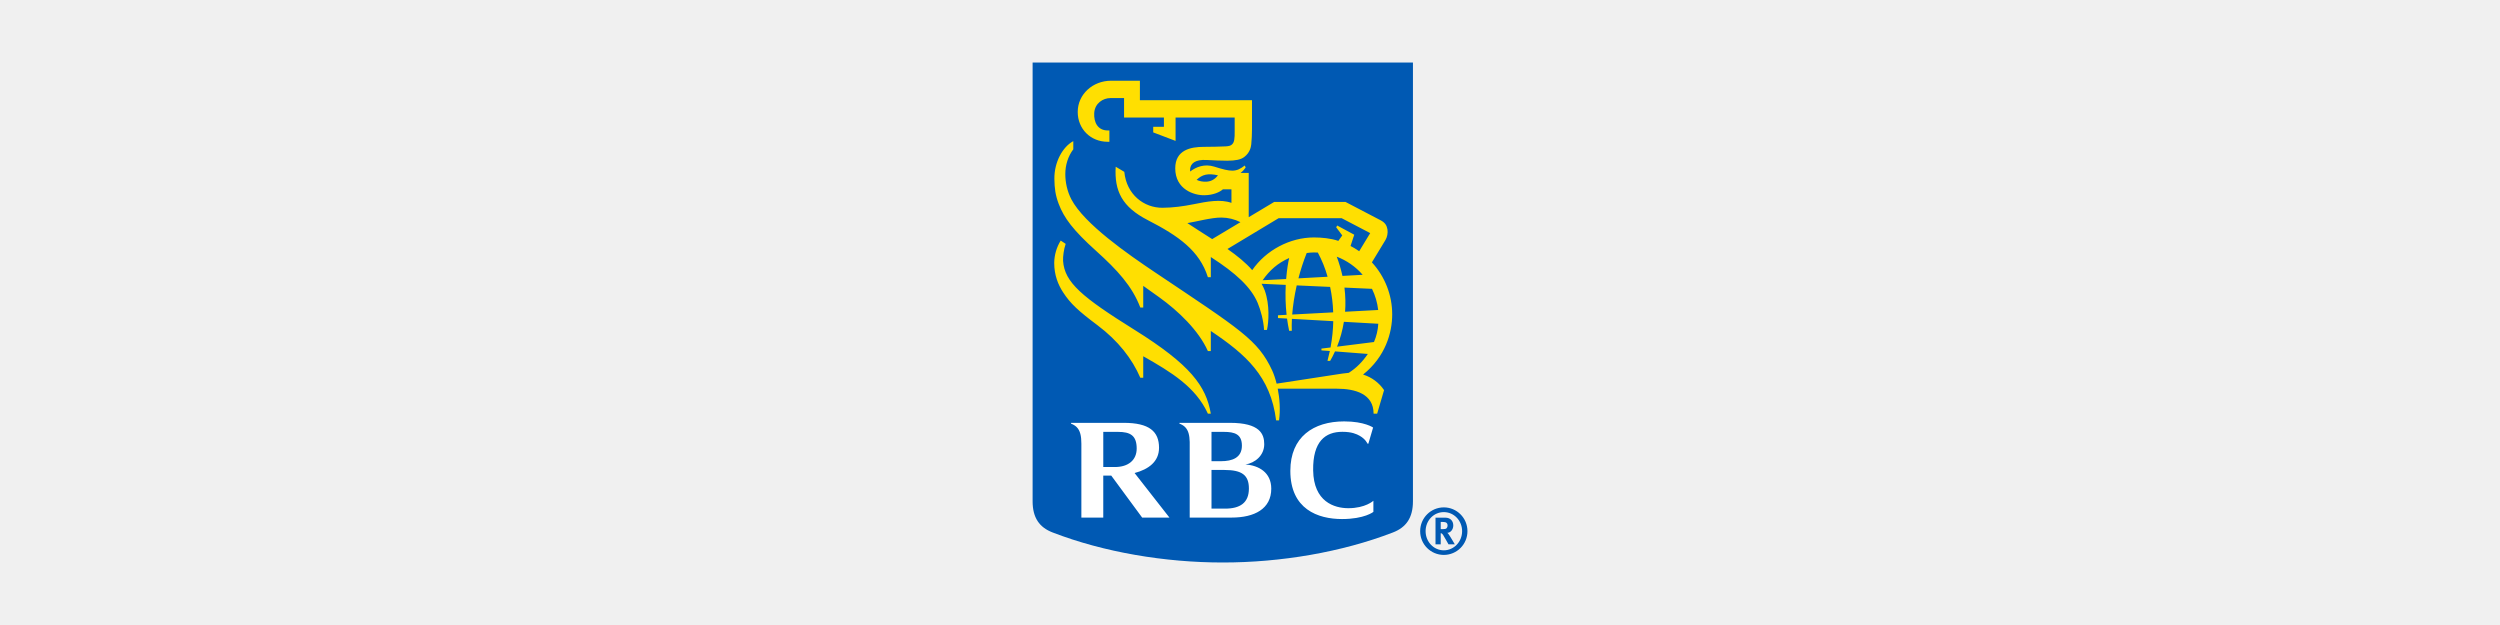
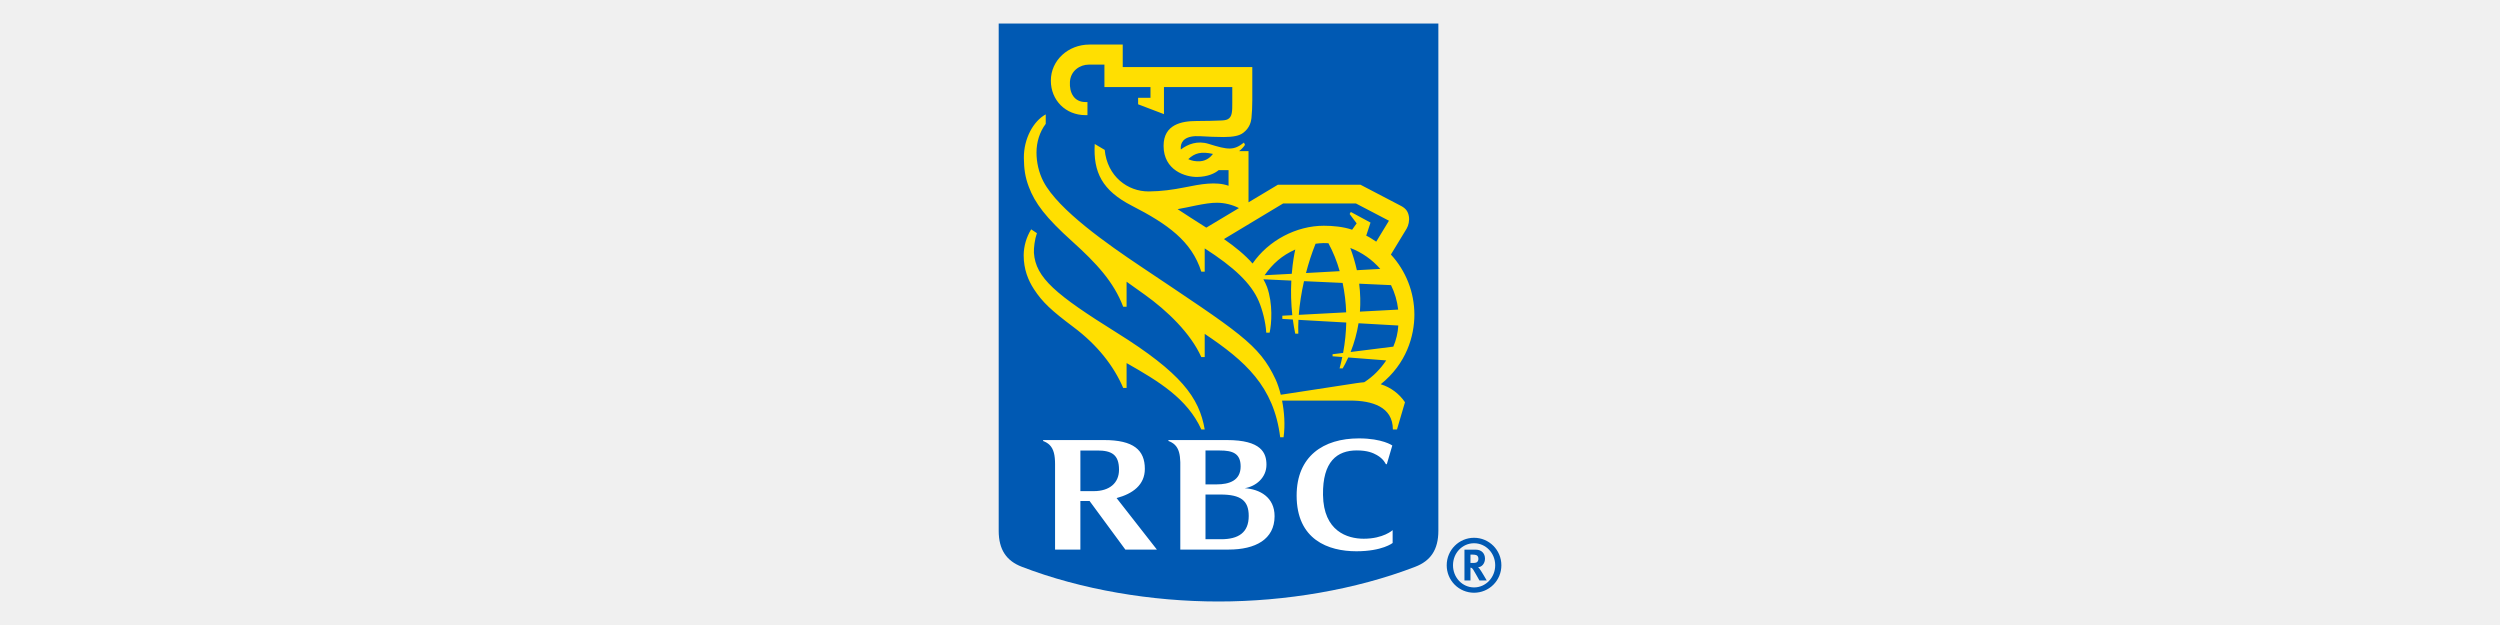
<svg xmlns="http://www.w3.org/2000/svg" width="320" height="80" viewBox="0 0 320 80">
-   <svg x="132.174" y="8" width="55.651" height="64" viewBox="0 0 38.84 44.667" preserveAspectRatio="xMidYMid meet">
-     <path d="M33.977 39.196c0 1.476-.606 2.333-1.787 2.787-4.592 1.77-10.03 2.684-15.202 2.684-5.172 0-10.609-.913-15.202-2.684C.606 41.529 0 40.673 0 39.196V.004h33.977v39.192" fill="#0059b3" />
-     <path d="M9.112 23.887c-4.703-2.936-6.258-4.236-6.39-6.162-.021-.392.067-1.052.231-1.523l-.443-.295a3.9 3.9 0 00-.58 1.992c0 1.114.356 1.956.792 2.63.662 1.017 1.357 1.656 3.07 2.94 1.846 1.385 3.104 3.002 3.829 4.693h.262v-1.92c2.495 1.415 4.694 2.748 5.775 5.128h.262c-.424-2.467-1.818-4.368-6.808-7.483M22.918 17.466c-1.03.462-1.738 1.087-2.371 1.987l2.102-.11c.076-.934.198-1.554.27-1.877zm7.578 7.505a4.826 4.826 0 00.385-1.632l-3.073-.174a10.59 10.59 0 01-.611 2.221zm-3.325-7.624c.22.592.386 1.166.508 1.718l1.807-.1a5.814 5.814 0 00-2.315-1.618zm-.82 1.792a10.56 10.56 0 00-.871-2.16 6.815 6.815 0 00-.375-.01c-.207 0-.416.027-.618.05-.3.745-.542 1.5-.74 2.264zm1.507.968c.096.77.106 1.492.057 2.159l2.956-.157a5.704 5.704 0 00-.553-1.89zm-1.005 2.214a13.225 13.225 0 00-.275-2.274l-2.984-.135c-.206.908-.34 1.795-.404 2.603zm.459-6.385l.35-.49-.542-.723.09-.16 1.524.822-.332 1.007c.244.117.47.267.773.467l.983-1.618-2.548-1.332h-5.632l-4.57 2.75c.858.596 1.648 1.24 2.21 1.89 1.224-1.782 3.376-2.92 5.507-2.92.696 0 1.508.075 2.187.307zm-11.27-.16l2.524-1.512a3.818 3.818 0 00-1.693-.412c-.87-.013-2.337.387-3.048.495.318.218 1.445.938 2.218 1.429zm.518-5.697c-.895-.196-1.395-.086-1.91.405.253.12.568.186.917.161.503-.035.816-.337.993-.566zm14.22 21.294h-.319c0-1.755-1.609-2.233-3.295-2.233h-5.268c.17.865.25 1.878.117 2.834h-.262c-.488-3.944-2.717-5.899-5.833-7.99v1.795h-.262c-.828-1.852-2.649-3.591-4.372-4.824l-1.403-1.001v1.936h-.262c-.73-1.92-2.057-3.354-3.949-5.06-2.042-1.838-2.867-2.939-3.344-4.205-.29-.766-.372-1.385-.383-2.227-.018-1.505.743-2.865 1.69-3.374v.73c-.47.623-.713 1.41-.714 2.212-.002.738.174 1.56.543 2.261 1.15 2.19 5.024 4.878 7.485 6.528 7.652 5.131 9.179 6.027 10.45 8.75.14.304.282.713.4 1.185 1.105-.17 5.115-.78 5.854-.898.141-.022.438-.06.59-.069.69-.437 1.23-.993 1.704-1.687l-2.933-.228c-.15.337-.3.62-.433.846h-.239c.08-.298.15-.591.21-.881l-.75-.055v-.16l.813-.1c.154-.83.228-1.615.244-2.349l-3.694-.208c-.02.378-.024.735-.011 1.066h-.237c-.078-.369-.14-.735-.188-1.092l-.81-.046v-.247l.77-.042a16.837 16.837 0 01-.075-2.673l-2.16-.1c.102.19.207.384.282.592.466 1.304.355 2.832.2 3.534h-.26c-.039-.814-.312-1.81-.571-2.418-.598-1.408-1.939-2.652-4.185-4.096v1.8h-.262c-.748-2.365-2.608-3.68-5.374-5.1-2.281-1.172-2.99-2.583-2.862-4.768l.77.457c.198 2.043 1.768 3.222 3.411 3.21.967-.007 1.873-.136 2.75-.311 1.264-.256 2.433-.474 3.41-.127v-1.207h-.767c-.274.237-.83.513-1.65.525-.9.017-2.604-.502-2.604-2.405 0-1.654 1.4-1.917 2.54-1.917.608 0 1.622-.023 1.965-.043.255-.014.446-.053.57-.176.129-.127.168-.258.198-.426.036-.206.036-.416.036-.77V4.914h-5.28v2.09l-1.997-.76v-.5h.956v-.83H8.17V3.178H6.953c-.65 0-1.397.454-1.449 1.336-.05.845.33 1.556 1.2 1.556h.156v1.012h-.157c-1.524 0-2.673-1.145-2.673-2.665 0-1.583 1.35-2.789 2.98-2.789h2.575v1.737h10.013V5.93c0 .433-.023 1.013-.065 1.38-.03.267-.125.748-.63 1.134-.305.233-.765.326-1.513.33a31.86 31.86 0 01-1.805-.064c-1.14-.071-1.464.368-1.51.777-.01.086-.009.17 0 .251.534-.414 1.29-.706 2.15-.436 1.51.475 1.941.518 2.728-.1l.08.176c-.085.132-.237.32-.457.487h.73v3.954l2.272-1.361h6.377l3.14 1.64c.39.206.545.455.606.82.05.305-.028.692-.179.94-.093.154-.826 1.355-1.213 1.996a6.864 6.864 0 011.815 4.642c0 1.656-.612 3.793-2.602 5.381a3.499 3.499 0 011.875 1.391l-.618 2.105" fill="#ffdf01" />
-     <path d="M17.187 39.854h-1.206V36.4h1.151c1.582 0 2.19.471 2.19 1.658 0 1.283-.793 1.797-2.135 1.797zm-.096-6.856c.957 0 1.606.207 1.606 1.23 0 1.088-.87 1.389-1.862 1.389h-.854v-2.62h1.11zm1.925 2.914c.856-.14 1.676-.806 1.676-1.814 0-.908-.386-1.907-3.061-1.907h-4.513v.073c.137.042.352.153.493.293.307.3.408.747.423 1.34v6.757h3.74c2.057 0 3.546-.784 3.546-2.582 0-1.462-1.137-2.084-2.304-2.16M6.313 32.998H7.63c1.096 0 1.668.32 1.668 1.486 0 1.039-.749 1.654-1.949 1.654H6.313zm3.474 7.656h2.437l-3.113-3.98c1.248-.333 2.183-1.016 2.183-2.256 0-1.457-.872-2.227-3.15-2.227H3.434v.073c.174.062.368.174.495.299.33.325.427.821.427 1.492v6.6h1.956v-3.752h.713l2.761 3.751M29.225 33.351c.523.297.682.684.685.688.025.028.082.019.082.019l.425-1.448s-.764-.548-2.582-.548c-2.751 0-4.811 1.386-4.811 4.418 0 3.418 2.454 4.305 4.617 4.305 2.012 0 2.802-.64 2.802-.64v-.993s-.71.664-2.235.664c-1.26 0-3.106-.574-3.146-3.384-.037-2.593 1.094-3.44 2.61-3.44.844 0 1.266.198 1.553.359" fill="#fff" />
-     <path d="M36.458 41.689h.162c.205 0 .295-.023.36-.08a.334.334 0 00.09-.24c0-.147-.054-.246-.17-.29a.923.923 0 00-.269-.035h-.173zm.42-1.027c.423 0 .702.28.702.695 0 .361-.24.653-.53.658.042.04.067.062.096.103.136.171.569.924.569.924h-.564c-.091-.16-.13-.222-.222-.394-.235-.427-.31-.541-.395-.582-.024-.006-.043-.017-.076-.017v.993h-.465v-2.38zm-.142-.497c-.905 0-1.628.754-1.628 1.702s.723 1.712 1.628 1.712c.9 0 1.633-.764 1.633-1.712s-.733-1.702-1.633-1.702zm0 3.825a2.113 2.113 0 01-2.114-2.123c0-1.182.953-2.124 2.114-2.124 1.157 0 2.11.942 2.11 2.124a2.112 2.112 0 01-2.11 2.123" fill="#0059b3" />
-   </svg>
+   <g transform="translate(160 40) scale(1.156) translate(-160 -40)">
+     <svg x="132.174" y="8" width="55.651" height="64" viewBox="0 0 38.84 44.667" preserveAspectRatio="xMidYMid meet">
+       <path d="M33.977 39.196c0 1.476-.606 2.333-1.787 2.787-4.592 1.77-10.03 2.684-15.202 2.684-5.172 0-10.609-.913-15.202-2.684C.606 41.529 0 40.673 0 39.196V.004h33.977v39.192" fill="#0059b3" />
+       <path d="M9.112 23.887c-4.703-2.936-6.258-4.236-6.39-6.162-.021-.392.067-1.052.231-1.523l-.443-.295a3.9 3.9 0 00-.58 1.992c0 1.114.356 1.956.792 2.63.662 1.017 1.357 1.656 3.07 2.94 1.846 1.385 3.104 3.002 3.829 4.693h.262v-1.92c2.495 1.415 4.694 2.748 5.775 5.128h.262c-.424-2.467-1.818-4.368-6.808-7.483M22.918 17.466c-1.03.462-1.738 1.087-2.371 1.987l2.102-.11c.076-.934.198-1.554.27-1.877zm7.578 7.505a4.826 4.826 0 00.385-1.632l-3.073-.174a10.59 10.59 0 01-.611 2.221zm-3.325-7.624c.22.592.386 1.166.508 1.718l1.807-.1a5.814 5.814 0 00-2.315-1.618zm-.82 1.792a10.56 10.56 0 00-.871-2.16 6.815 6.815 0 00-.375-.01c-.207 0-.416.027-.618.05-.3.745-.542 1.5-.74 2.264zm1.507.968c.096.77.106 1.492.057 2.159l2.956-.157a5.704 5.704 0 00-.553-1.89zm-1.005 2.214a13.225 13.225 0 00-.275-2.274l-2.984-.135c-.206.908-.34 1.795-.404 2.603zm.459-6.385l.35-.49-.542-.723.09-.16 1.524.822-.332 1.007c.244.117.47.267.773.467l.983-1.618-2.548-1.332h-5.632l-4.57 2.75c.858.596 1.648 1.24 2.21 1.89 1.224-1.782 3.376-2.92 5.507-2.92.696 0 1.508.075 2.187.307zm-11.27-.16l2.524-1.512a3.818 3.818 0 00-1.693-.412c-.87-.013-2.337.387-3.048.495.318.218 1.445.938 2.218 1.429zm.518-5.697c-.895-.196-1.395-.086-1.91.405.253.12.568.186.917.161.503-.035.816-.337.993-.566zm14.22 21.294h-.319c0-1.755-1.609-2.233-3.295-2.233h-5.268c.17.865.25 1.878.117 2.834h-.262c-.488-3.944-2.717-5.899-5.833-7.99v1.795h-.262c-.828-1.852-2.649-3.591-4.372-4.824l-1.403-1.001v1.936h-.262c-.73-1.92-2.057-3.354-3.949-5.06-2.042-1.838-2.867-2.939-3.344-4.205-.29-.766-.372-1.385-.383-2.227-.018-1.505.743-2.865 1.69-3.374v.73c-.47.623-.713 1.41-.714 2.212-.002.738.174 1.56.543 2.261 1.15 2.19 5.024 4.878 7.485 6.528 7.652 5.131 9.179 6.027 10.45 8.75.14.304.282.713.4 1.185 1.105-.17 5.115-.78 5.854-.898.141-.022.438-.06.59-.069.69-.437 1.23-.993 1.704-1.687l-2.933-.228c-.15.337-.3.62-.433.846h-.239c.08-.298.15-.591.21-.881l-.75-.055v-.16l.813-.1c.154-.83.228-1.615.244-2.349l-3.694-.208c-.02.378-.024.735-.011 1.066h-.237c-.078-.369-.14-.735-.188-1.092l-.81-.046v-.247l.77-.042a16.837 16.837 0 01-.075-2.673l-2.16-.1c.102.19.207.384.282.592.466 1.304.355 2.832.2 3.534h-.26c-.039-.814-.312-1.81-.571-2.418-.598-1.408-1.939-2.652-4.185-4.096v1.8h-.262c-.748-2.365-2.608-3.68-5.374-5.1-2.281-1.172-2.99-2.583-2.862-4.768l.77.457c.198 2.043 1.768 3.222 3.411 3.21.967-.007 1.873-.136 2.75-.311 1.264-.256 2.433-.474 3.41-.127v-1.207h-.767c-.274.237-.83.513-1.65.525-.9.017-2.604-.502-2.604-2.405 0-1.654 1.4-1.917 2.54-1.917.608 0 1.622-.023 1.965-.043.255-.014.446-.053.57-.176.129-.127.168-.258.198-.426.036-.206.036-.416.036-.77V4.914h-5.28v2.09l-1.997-.76v-.5h.956v-.83H8.17V3.178H6.953c-.65 0-1.397.454-1.449 1.336-.05.845.33 1.556 1.2 1.556h.156v1.012h-.157c-1.524 0-2.673-1.145-2.673-2.665 0-1.583 1.35-2.789 2.98-2.789h2.575v1.737h10.013V5.93c0 .433-.023 1.013-.065 1.38-.03.267-.125.748-.63 1.134-.305.233-.765.326-1.513.33a31.86 31.86 0 01-1.805-.064c-1.14-.071-1.464.368-1.51.777-.01.086-.009.17 0 .251.534-.414 1.29-.706 2.15-.436 1.51.475 1.941.518 2.728-.1l.08.176c-.085.132-.237.32-.457.487h.73v3.954l2.272-1.361h6.377l3.14 1.64c.39.206.545.455.606.82.05.305-.028.692-.179.94-.093.154-.826 1.355-1.213 1.996a6.864 6.864 0 011.815 4.642c0 1.656-.612 3.793-2.602 5.381a3.499 3.499 0 011.875 1.391l-.618 2.105" fill="#ffdf01" />
+       <path d="M17.187 39.854h-1.206V36.4h1.151c1.582 0 2.19.471 2.19 1.658 0 1.283-.793 1.797-2.135 1.797zm-.096-6.856c.957 0 1.606.207 1.606 1.23 0 1.088-.87 1.389-1.862 1.389h-.854v-2.62h1.11zm1.925 2.914c.856-.14 1.676-.806 1.676-1.814 0-.908-.386-1.907-3.061-1.907h-4.513v.073c.137.042.352.153.493.293.307.3.408.747.423 1.34v6.757h3.74c2.057 0 3.546-.784 3.546-2.582 0-1.462-1.137-2.084-2.304-2.16M6.313 32.998H7.63c1.096 0 1.668.32 1.668 1.486 0 1.039-.749 1.654-1.949 1.654H6.313zm3.474 7.656h2.437l-3.113-3.98c1.248-.333 2.183-1.016 2.183-2.256 0-1.457-.872-2.227-3.15-2.227H3.434v.073c.174.062.368.174.495.299.33.325.427.821.427 1.492v6.6h1.956v-3.752h.713l2.761 3.751M29.225 33.351c.523.297.682.684.685.688.025.028.082.019.082.019l.425-1.448s-.764-.548-2.582-.548c-2.751 0-4.811 1.386-4.811 4.418 0 3.418 2.454 4.305 4.617 4.305 2.012 0 2.802-.64 2.802-.64v-.993s-.71.664-2.235.664c-1.26 0-3.106-.574-3.146-3.384-.037-2.593 1.094-3.44 2.61-3.44.844 0 1.266.198 1.553.359" fill="#fff" />
+       <path d="M36.458 41.689h.162c.205 0 .295-.023.36-.08a.334.334 0 00.09-.24c0-.147-.054-.246-.17-.29a.923.923 0 00-.269-.035h-.173zm.42-1.027c.423 0 .702.28.702.695 0 .361-.24.653-.53.658.042.04.067.062.096.103.136.171.569.924.569.924h-.564c-.091-.16-.13-.222-.222-.394-.235-.427-.31-.541-.395-.582-.024-.006-.043-.017-.076-.017v.993h-.465v-2.38zm-.142-.497c-.905 0-1.628.754-1.628 1.702s.723 1.712 1.628 1.712c.9 0 1.633-.764 1.633-1.712s-.733-1.702-1.633-1.702zm0 3.825a2.113 2.113 0 01-2.114-2.123c0-1.182.953-2.124 2.114-2.124 1.157 0 2.11.942 2.11 2.124a2.112 2.112 0 01-2.11 2.123" fill="#0059b3" />
+     </svg>
+   </g>
</svg>
